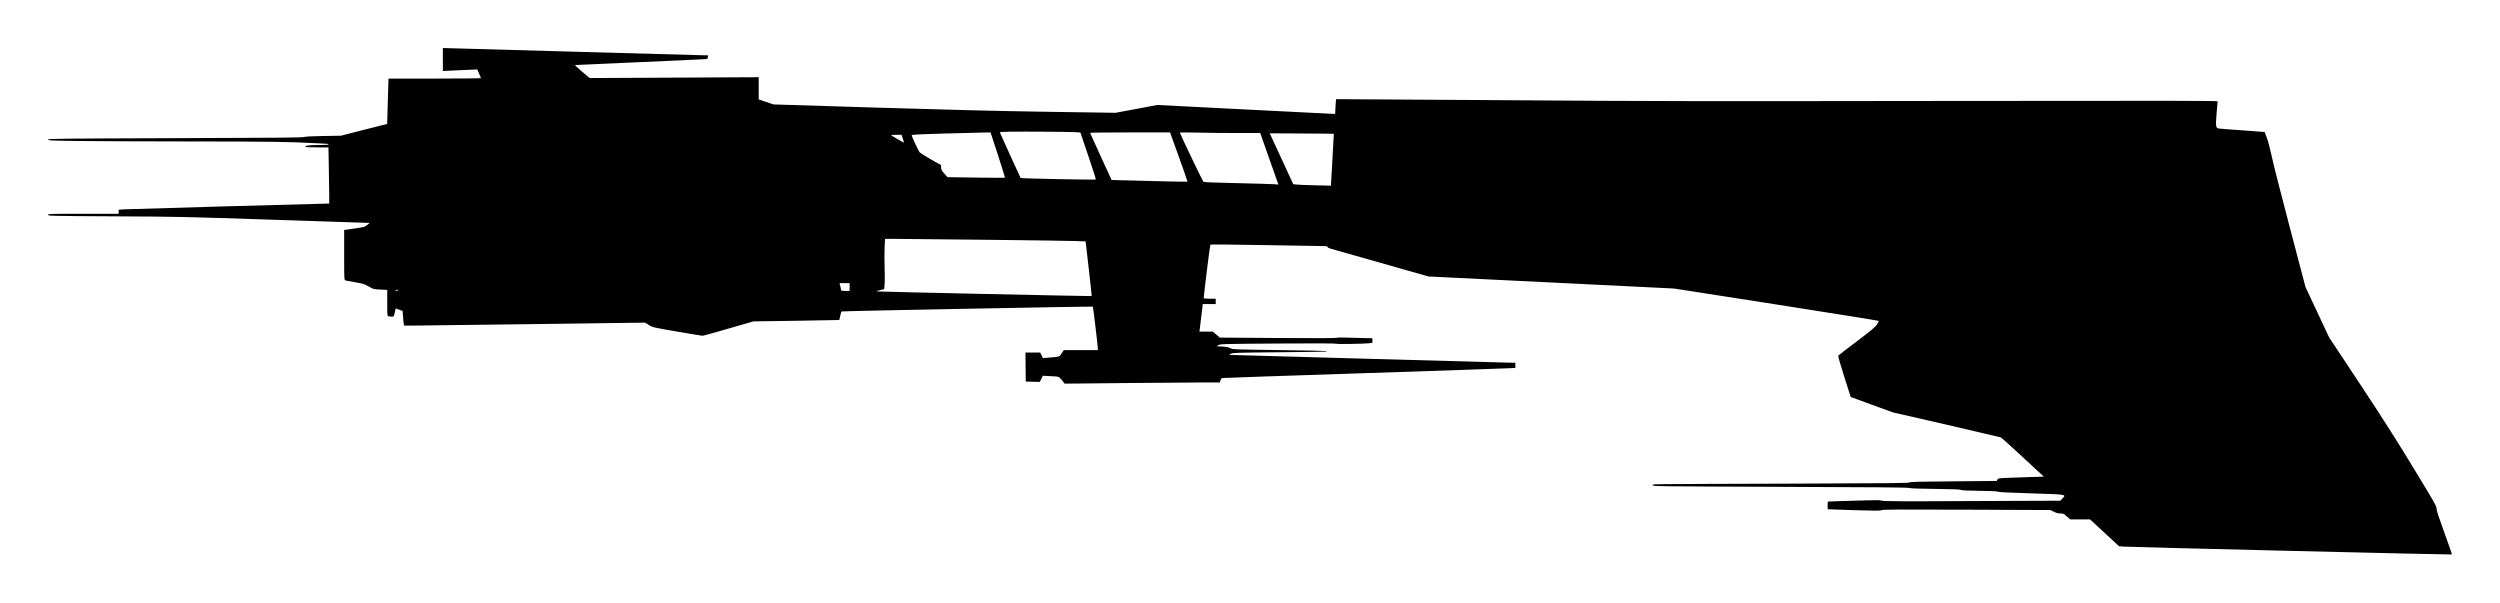
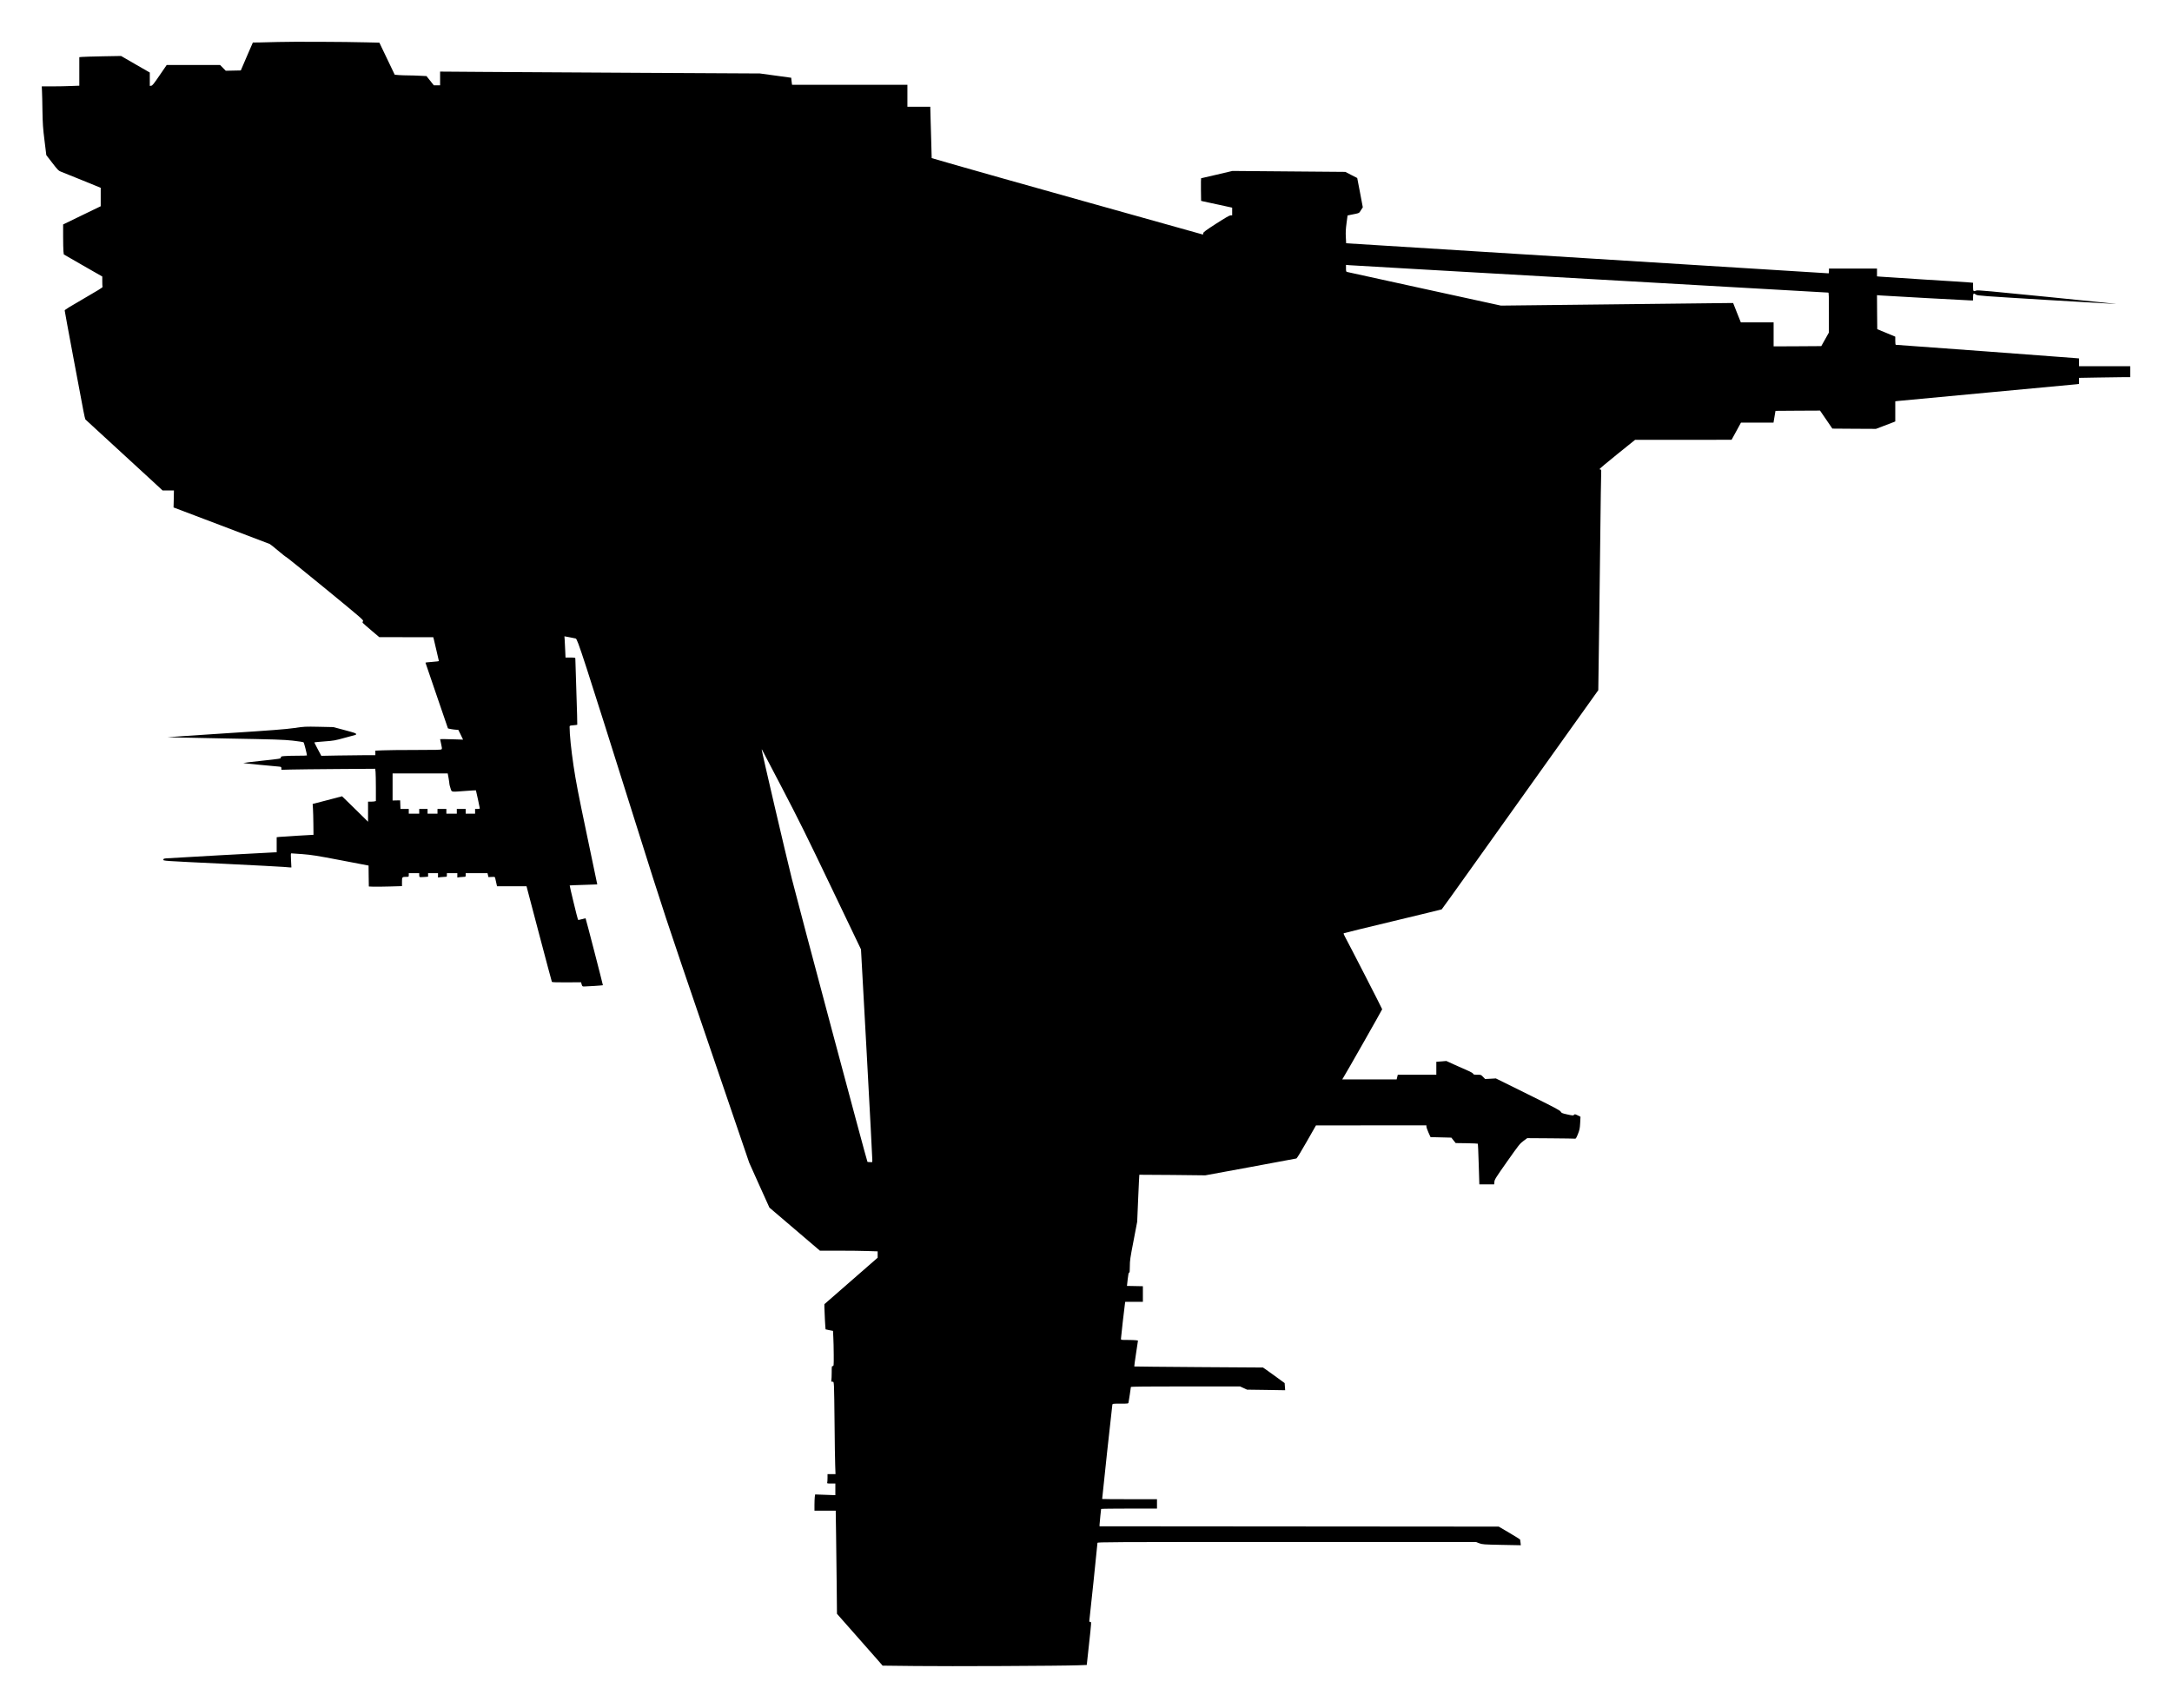
- <svg xmlns="http://www.w3.org/2000/svg" version="1.0" viewBox="-80.374 -80.374 4179.449 1007.348" preserveAspectRatio="xMidYMid meet">
-   <g transform="translate(0,847) scale(0.1,-0.1)" fill="#000000" stroke="none">
-     <path d="M6600 8279 l0 -192 128 6 c70 4 199 10 287 13 l161 7 29 -69 c17 -37 32 -72 33 -76 2 -4 -345 -8 -772 -8 l-775 0 -5 -167 c-3 -93 -8 -263 -11 -379 l-6 -212 -387 -98 -387 -99 -295 -5 c-200 -3 -304 -9 -322 -17 -21 -10 -518 -14 -2153 -19 -1977 -7 -2125 -8 -2125 -24 0 -15 40 -17 473 -23 259 -4 1111 -7 1892 -8 1335 -1 1692 -6 2080 -28 88 -5 179 -9 203 -10 23 -1 42 -5 42 -11 0 -6 -51 -10 -134 -10 -173 0 -256 -9 -256 -26 0 -11 37 -14 193 -14 l194 0 6 -317 c4 -174 7 -385 7 -470 l0 -153 -27 0 c-78 1 -3322 -91 -3401 -96 l-92 -6 0 -34 0 -34 -590 0 c-567 0 -590 -1 -590 -18 0 -18 40 -19 1106 -25 1069 -5 1161 -7 2689 -58 l1582 -53 -45 -35 c-48 -37 -42 -35 -339 -76 l-43 -6 0 -419 c0 -390 1 -419 18 -424 9 -3 84 -17 166 -31 135 -24 156 -30 227 -71 78 -45 80 -46 194 -51 l115 -6 0 -217 c0 -217 0 -218 23 -224 12 -3 36 -6 54 -6 34 0 33 -2 53 87 l12 51 57 -21 58 -21 7 -93 c3 -51 9 -106 12 -123 l7 -30 121 0 c66 0 973 11 2014 25 l1893 25 62 -39 c62 -39 63 -40 469 -110 224 -39 417 -71 429 -71 11 0 208 54 436 121 l416 120 716 10 c394 6 717 12 718 13 1 1 9 33 17 70 7 37 16 70 20 73 7 7 4195 87 4202 80 6 -5 83 -654 84 -699 l0 -28 -285 0 -285 0 -35 -54 c-40 -60 -30 -56 -227 -72 l-87 -7 -22 47 -23 46 -123 0 -123 0 2 -242 3 -243 117 -3 117 -3 26 52 26 51 132 -7 c145 -7 137 -3 207 -93 l25 -32 1025 10 c564 5 1147 10 1297 10 l271 0 12 35 c8 23 19 36 33 39 12 2 1064 39 2337 80 1273 42 2370 79 2438 83 l122 6 0 43 0 44 -77 0 c-43 0 -1106 29 -2363 65 -1257 36 -2298 65 -2315 65 l-30 0 28 19 c27 17 72 19 810 26 430 4 784 9 786 11 2 2 2 6 -1 9 -2 3 -355 10 -784 16 -767 11 -779 11 -819 32 -30 16 -64 23 -135 27 l-94 5 29 19 c29 19 63 20 995 27 622 4 969 3 977 -4 13 -9 458 -2 556 9 l47 6 0 39 0 39 -102 1 c-57 0 -188 4 -293 8 -119 4 -195 4 -203 -3 -8 -6 -360 -7 -983 -3 l-970 7 -58 50 -58 50 -113 0 -113 0 6 38 c3 20 16 124 28 230 l23 192 108 0 108 0 0 45 0 45 -100 0 c-73 0 -100 3 -100 13 -1 37 104 883 111 891 4 5 387 2 911 -8 497 -9 936 -16 976 -16 56 0 72 -3 72 -14 0 -9 21 -21 53 -30 28 -8 408 -116 842 -239 l790 -225 2055 -101 2055 -101 1705 -266 c938 -147 1709 -270 1714 -275 5 -4 -9 -33 -31 -64 -32 -44 -99 -100 -339 -281 -164 -124 -302 -230 -307 -237 -4 -7 39 -158 101 -351 l108 -339 353 -129 354 -129 891 -204 c490 -113 900 -209 911 -213 11 -5 178 -155 370 -333 l350 -324 -250 -7 c-137 -4 -310 -10 -383 -14 -125 -6 -134 -7 -144 -28 l-10 -23 -718 -6 c-570 -4 -723 -8 -742 -19 -19 -11 -360 -14 -1858 -19 -2725 -9 -2430 -6 -2430 -28 0 -18 64 -18 2133 -26 1575 -5 2137 -10 2152 -19 14 -7 150 -13 438 -16 296 -4 420 -8 425 -16 5 -8 99 -13 310 -16 203 -2 305 -7 310 -14 5 -8 186 -17 547 -28 611 -19 598 -17 532 -84 l-38 -39 -1475 -6 c-1232 -6 -1481 -4 -1508 7 -28 11 -98 11 -447 0 -228 -7 -424 -13 -436 -14 -21 0 -23 -4 -23 -65 0 -36 1 -65 3 -65 1 -1 197 -7 435 -15 364 -11 439 -11 465 0 27 11 270 13 1427 8 l1395 -6 57 -28 c41 -21 72 -29 109 -29 46 0 55 -4 108 -50 l58 -50 165 0 166 0 242 -224 242 -224 71 -6 c119 -9 5488 -138 5494 -132 3 3 -54 167 -126 364 -94 258 -131 371 -131 403 0 41 -32 97 -384 676 -287 473 -513 828 -898 1410 l-515 778 -197 420 -197 420 -258 980 c-142 539 -280 1079 -305 1200 -27 125 -62 261 -83 315 -20 52 -36 96 -37 97 -1 1 -170 14 -376 28 -206 14 -385 28 -396 31 -44 8 -49 50 -31 253 10 102 17 192 17 200 0 11 -711 12 -4592 7 -4071 -6 -4908 -5 -7368 13 -1526 11 -2776 18 -2777 17 -2 -1 -6 -57 -10 -124 l-6 -122 -36 0 c-20 0 -689 34 -1486 75 l-1451 74 -349 -66 -350 -65 -1145 17 c-809 12 -1648 33 -2860 70 l-1715 53 -122 42 -123 42 0 185 0 186 -1412 -7 -1413 -7 -129 108 c-71 60 -122 109 -115 110 8 1 496 23 1084 48 589 25 1085 48 1103 51 28 4 32 9 32 34 l0 30 -82 0 c-46 0 -1028 27 -2183 60 -1155 33 -2115 60 -2132 60 l-33 0 0 -191z m10586 -1215 l72 -6 132 -389 c73 -215 130 -393 126 -396 -8 -8 -1249 16 -1257 25 -5 6 -326 710 -346 759 -4 10 35 13 164 15 245 4 1026 -2 1109 -8z m-1307 -380 c67 -207 120 -378 117 -381 -3 -3 -220 -2 -483 2 l-478 7 -52 60 c-47 52 -53 64 -53 103 0 42 -2 45 -44 63 -45 21 -292 167 -314 187 -14 13 -130 258 -134 284 -3 14 56 18 542 32 300 9 597 17 660 17 l116 2 123 -376z m3026 -34 c81 -226 146 -412 144 -414 -2 -2 -289 3 -636 12 l-633 16 -180 391 c-99 216 -180 395 -180 398 0 4 301 7 668 7 l669 0 148 -410z m959 400 l401 0 113 -323 c63 -177 131 -371 152 -430 l39 -109 -67 6 c-37 3 -316 11 -620 18 -358 7 -558 15 -567 22 -12 9 -395 808 -395 824 0 3 122 2 272 -1 149 -4 452 -7 672 -7z m1631 -13 c1 -1 -10 -197 -24 -434 l-25 -433 -266 6 c-146 3 -287 9 -314 13 l-50 6 -138 300 c-76 165 -165 356 -197 425 l-57 125 535 -3 c294 -1 536 -4 536 -5z m-7206 -79 c12 -34 21 -65 21 -69 0 -6 -201 111 -219 127 -2 2 37 4 86 4 l91 0 21 -62z m1416 -1693 c715 -8 1377 -17 1470 -21 l170 -6 53 -456 c28 -250 51 -457 49 -458 -4 -4 -3598 73 -3602 78 -2 2 27 12 64 21 l69 18 7 81 c4 44 4 168 0 274 -4 106 -4 258 0 338 l7 146 207 0 c113 0 791 -7 1506 -15z m-2305 -790 l0 -65 -70 0 c-38 0 -70 3 -70 8 -1 4 -7 33 -14 65 l-14 57 84 0 84 0 0 -65z m-7555 -55 c-27 -12 -35 -12 -35 0 0 6 12 10 28 9 24 0 25 -1 7 -9z" />
+ <svg xmlns="http://www.w3.org/2000/svg" version="1.0" viewBox="-79.898 -79.418 4159.896 3271.204" preserveAspectRatio="xMidYMid meet">
+   <g transform="translate(0,3112) scale(0.1,-0.1)" fill="#000000" stroke="none">
+     <path d="M4525 31110 c-132 -4 -294 -8 -361 -9 l-120 -1 -116 -267 -115 -268 -144 -3 -144 -3 -55 56 -54 55 -511 0 -511 0 -135 -197 c-114 -167 -139 -198 -162 -201 l-27 -3 0 128 0 128 -275 158 -275 159 -347 -6 c-192 -4 -372 -9 -401 -12 l-52 -5 0 -273 0 -273 -157 -6 c-87 -4 -249 -7 -360 -7 l-202 0 4 -87 c3 -49 7 -221 9 -383 5 -258 10 -330 40 -571 l34 -276 115 -149 c100 -130 120 -151 158 -165 24 -9 207 -83 407 -164 l362 -148 0 -176 0 -177 -360 -174 -360 -175 0 -226 c0 -124 3 -254 6 -287 l7 -61 368 -212 369 -211 0 -93 c0 -51 2 -99 5 -107 4 -9 -108 -78 -360 -223 -269 -155 -365 -214 -365 -228 0 -10 74 -410 164 -890 91 -480 178 -943 194 -1030 17 -88 34 -162 38 -166 28 -25 1150 -1056 1299 -1194 l180 -167 109 0 108 0 -3 -162 -4 -163 910 -345 c501 -190 920 -349 932 -355 12 -5 85 -64 163 -130 78 -66 147 -120 153 -120 7 0 343 -272 749 -604 726 -596 736 -605 721 -627 -17 -27 -35 -7 182 -193 l130 -110 517 -1 517 0 10 -37 c6 -21 30 -124 54 -230 l44 -191 -31 -6 c-17 -2 -75 -8 -128 -12 -54 -3 -98 -9 -98 -13 0 -3 97 -287 215 -630 118 -344 215 -626 215 -627 0 -5 107 -24 152 -26 l47 -3 46 -93 45 -94 -220 7 c-121 4 -220 5 -220 2 0 -4 9 -45 20 -93 16 -66 18 -90 9 -100 -9 -12 -98 -14 -504 -14 -270 0 -553 -3 -628 -7 l-137 -6 0 -44 0 -43 -197 0 c-109 0 -342 -3 -518 -6 l-320 -6 -68 127 c-38 70 -67 129 -64 131 2 2 89 10 193 18 177 13 202 17 392 70 111 31 205 56 207 56 3 0 5 6 5 14 0 17 -9 20 -250 85 l-185 49 -275 6 c-267 5 -281 5 -475 -24 -163 -23 -410 -43 -1330 -102 -621 -40 -1112 -74 -1090 -75 22 -2 524 -12 1115 -23 944 -17 1099 -22 1275 -41 110 -12 205 -27 211 -33 9 -8 64 -225 64 -251 0 -3 -82 -5 -182 -5 -101 0 -213 -3 -250 -7 -61 -5 -68 -8 -68 -28 0 -22 -7 -23 -360 -61 -198 -21 -360 -41 -360 -44 0 -3 141 -18 313 -34 171 -15 336 -31 365 -34 49 -5 52 -6 52 -34 l0 -28 178 5 c97 3 501 7 898 10 l721 5 7 -61 c3 -34 6 -173 6 -309 l0 -248 -22 -6 c-13 -3 -47 -6 -75 -6 l-53 0 0 -192 0 -193 -157 155 c-87 85 -199 195 -249 244 l-92 89 -281 -74 -282 -73 6 -90 c3 -50 7 -183 8 -296 l2 -205 -300 -17 c-165 -10 -324 -20 -352 -23 l-53 -6 0 -145 0 -144 -27 0 c-50 0 -2036 -110 -2090 -116 -43 -4 -53 -9 -53 -24 0 -25 -44 -22 1165 -80 572 -28 1084 -55 1139 -60 54 -6 109 -10 123 -10 l25 0 -7 135 c-6 107 -5 135 5 135 7 0 104 -7 214 -15 175 -14 269 -28 733 -117 l533 -102 2 -200 3 -201 75 -3 c41 -2 184 -1 318 3 l242 7 0 83 c0 93 1 95 88 95 41 0 42 1 42 35 l0 35 100 0 100 0 0 -34 c0 -19 4 -37 8 -40 4 -3 43 -2 85 1 l77 6 0 33 0 34 95 0 95 0 0 -41 0 -42 46 7 c26 3 64 6 85 6 38 0 39 1 39 35 l0 35 100 0 100 0 0 -41 0 -42 46 7 c26 3 62 6 80 6 32 0 34 2 34 35 l0 35 209 0 209 0 9 -37 9 -38 62 3 c60 3 61 3 68 -25 3 -15 10 -44 14 -63 4 -19 11 -47 14 -62 l6 -28 283 0 282 0 240 -911 c132 -501 243 -915 246 -921 5 -7 100 -10 282 -9 l276 2 12 -41 c11 -37 15 -40 48 -40 59 0 354 20 359 24 3 4 -326 1277 -332 1283 -1 1 -33 -7 -70 -18 -48 -14 -71 -17 -75 -10 -9 14 -163 652 -159 656 2 2 121 7 266 11 144 4 262 8 262 9 0 1 -90 429 -199 951 -167 794 -208 1009 -255 1319 -47 318 -76 600 -76 750 0 20 6 23 71 28 39 3 73 8 76 10 2 3 -5 286 -17 630 -11 344 -20 632 -20 641 0 14 -15 16 -94 16 l-94 0 -6 138 c-3 75 -8 167 -10 203 l-5 66 97 -18 c53 -10 107 -21 119 -24 35 -8 133 -310 1153 -3550 540 -1715 544 -1727 1356 -4105 l814 -2385 193 -430 194 -430 483 -412 484 -413 371 0 c205 0 454 -3 553 -7 l182 -6 0 -61 0 -61 -510 -445 -510 -445 0 -60 c1 -85 19 -417 23 -422 3 -2 35 -9 73 -16 l69 -13 6 -120 c4 -65 7 -217 8 -336 1 -212 0 -218 -19 -218 -19 0 -20 -7 -20 -119 0 -65 -3 -133 -6 -150 -6 -28 -4 -31 19 -31 25 0 25 -2 31 -92 3 -51 8 -374 11 -718 3 -344 8 -700 12 -793 l6 -167 -76 0 -77 0 0 -74 c0 -41 -3 -81 -6 -90 -5 -14 5 -16 75 -16 l81 0 0 -112 0 -111 -194 7 -193 7 -7 -47 c-3 -26 -6 -96 -6 -155 l0 -109 203 0 204 0 7 -463 c3 -254 9 -698 12 -987 l5 -525 353 -400 c194 -220 391 -443 437 -496 l84 -97 635 -7 c628 -8 2791 2 3110 14 l165 6 42 385 c50 459 49 440 23 440 -16 0 -19 5 -15 28 6 34 155 1461 155 1485 0 16 179 17 3625 17 l3625 0 62 -24 c61 -22 78 -24 430 -31 l366 -7 -5 48 c-2 27 -6 54 -8 60 -2 6 -95 64 -207 130 l-203 119 -3822 3 -3823 3 0 32 c0 18 7 91 15 162 8 72 15 133 15 138 0 4 241 7 535 7 l535 0 0 90 0 90 -525 0 c-289 0 -525 2 -525 4 0 30 189 1774 195 1804 5 22 8 22 155 22 147 0 150 0 155 23 6 28 45 282 45 296 0 8 311 11 1045 11 l1045 0 68 -31 67 -31 365 -5 365 -6 -5 68 -5 69 -155 113 c-85 62 -179 129 -207 149 l-53 36 -1231 8 c-677 5 -1232 10 -1234 12 -2 2 13 114 34 250 l37 246 -35 6 c-20 3 -93 6 -163 6 -127 0 -128 0 -128 23 0 25 66 606 76 670 l6 37 169 0 169 0 0 150 0 149 -152 3 -153 3 14 127 c10 94 18 128 28 128 10 0 13 26 13 121 0 108 7 158 71 487 l70 367 19 449 c11 247 20 449 22 450 2 1 287 -1 633 -4 l630 -7 865 159 c476 87 872 161 881 164 9 2 97 146 195 319 l179 314 1058 1 1057 0 0 -24 c0 -13 18 -64 39 -112 l40 -89 200 -5 199 -5 41 -52 42 -52 209 -3 c114 -2 211 -6 214 -9 4 -3 12 -180 18 -393 l12 -386 142 0 142 0 4 48 c3 43 22 74 243 388 226 320 244 344 313 395 l73 54 452 -3 c249 -2 459 -5 467 -7 11 -3 25 21 52 88 32 82 37 106 43 212 l6 120 -54 27 c-48 23 -57 25 -67 12 -16 -19 -27 -18 -144 8 -89 20 -101 26 -115 52 -14 24 -113 77 -628 332 l-613 303 -102 -6 -103 -5 -40 41 c-39 41 -40 41 -111 41 -61 0 -74 3 -78 18 -4 10 -40 33 -88 54 -46 20 -160 71 -255 113 l-171 78 -96 -8 -96 -7 0 -124 0 -124 -369 0 -369 0 -11 -45 -11 -45 -521 0 -521 0 14 23 c44 66 751 1312 751 1321 0 11 -643 1263 -710 1384 -20 35 -32 67 -27 71 5 4 428 108 939 230 512 123 933 225 938 228 4 2 265 365 579 806 315 441 988 1385 1496 2097 l924 1295 18 1305 c10 718 21 1602 24 1965 4 363 9 726 12 808 5 128 4 147 -9 147 -9 0 -18 4 -21 9 -3 5 149 133 338 285 l343 276 924 0 924 1 90 164 90 165 312 0 311 0 12 73 c7 39 15 90 19 112 l7 40 426 3 427 2 118 -172 118 -173 418 -3 417 -2 142 54 c79 30 162 62 186 71 l42 17 0 193 0 193 48 6 c26 4 799 76 1717 161 919 85 1689 157 1713 160 l42 6 0 58 0 58 332 6 c182 4 403 7 490 7 l158 0 0 105 0 105 -490 0 -490 0 0 74 0 75 -52 5 c-48 6 -3433 256 -3458 256 -6 0 -10 30 -10 78 l0 78 -172 72 -173 71 -3 326 -2 326 72 -6 c106 -8 1679 -95 1727 -95 l41 0 0 65 c0 73 10 80 58 45 25 -19 114 -25 1347 -100 726 -44 1326 -79 1334 -78 8 2 -583 63 -1315 136 -1051 106 -1335 131 -1357 123 -62 -24 -67 -19 -67 68 l0 79 -62 6 c-35 4 -425 29 -868 56 -443 28 -829 53 -857 56 l-53 5 0 75 0 74 -460 0 -460 0 0 -45 c0 -25 -3 -45 -7 -46 -5 0 -2085 129 -4624 288 l-4616 288 -6 117 c-5 90 -2 152 13 265 11 81 20 149 20 150 0 1 25 6 55 12 181 36 162 27 201 89 l36 56 -53 281 -54 280 -114 58 -113 59 -1082 9 -1081 9 -297 -70 c-164 -38 -300 -70 -303 -70 -3 0 -4 -98 -3 -217 l3 -216 55 -13 c30 -6 164 -35 298 -64 l242 -53 0 -73 0 -74 -29 0 c-21 0 -101 -46 -274 -157 -203 -131 -246 -163 -251 -185 l-5 -27 -48 14 c-26 8 -988 277 -2138 599 -1149 322 -2297 645 -2550 719 l-460 133 -7 260 c-4 142 -11 364 -14 492 l-6 232 -219 0 -219 0 0 210 0 210 -1105 0 -1104 0 -5 33 c-3 17 -7 48 -8 67 l-3 35 -300 41 -300 41 -2245 12 c-1235 6 -2613 14 -3062 18 l-818 6 0 -131 0 -132 -60 0 -60 0 -70 88 -71 89 -121 6 c-67 4 -167 7 -222 7 -56 0 -138 3 -183 6 l-82 7 -147 307 -147 307 -246 6 c-404 11 -1438 15 -1696 7z m25130 -4540 c2503 -143 4556 -260 4563 -260 9 0 12 -83 11 -382 l0 -383 -73 -130 -73 -130 -456 -3 -457 -2 0 230 0 230 -314 0 -314 0 -74 185 -73 185 -90 0 c-49 0 -1050 -11 -2224 -25 l-2134 -24 -1466 320 c-806 176 -1474 322 -1483 325 -15 4 -18 17 -18 70 l0 65 63 -6 c34 -3 2110 -123 4612 -265z m-15477 -9745 c314 -601 482 -939 947 -1912 l566 -1182 110 -1998 c60 -1099 108 -2016 107 -2038 l-3 -40 -43 1 c-23 0 -44 3 -47 5 -12 12 -1321 4914 -1449 5425 -116 463 -576 2436 -576 2469 0 5 2 6 4 4 2 -2 175 -332 384 -734z m-6385 183 c9 -51 15 -100 15 -108 -1 -8 9 -45 21 -82 27 -80 -4 -74 285 -53 110 8 201 14 202 12 3 -4 74 -332 74 -344 0 -9 -16 -13 -45 -13 l-45 0 0 -45 0 -45 -90 0 -90 0 0 45 0 45 -85 0 -85 0 0 -45 0 -45 -100 0 -100 0 0 45 0 45 -85 0 -85 0 0 -45 0 -45 -95 0 -95 0 0 45 0 45 -80 0 -80 0 0 -45 0 -45 -100 0 -100 0 0 45 0 45 -80 0 -79 0 -3 83 -3 82 -72 -1 -73 -2 0 259 0 259 528 0 528 0 17 -92z" />
  </g>
</svg>
